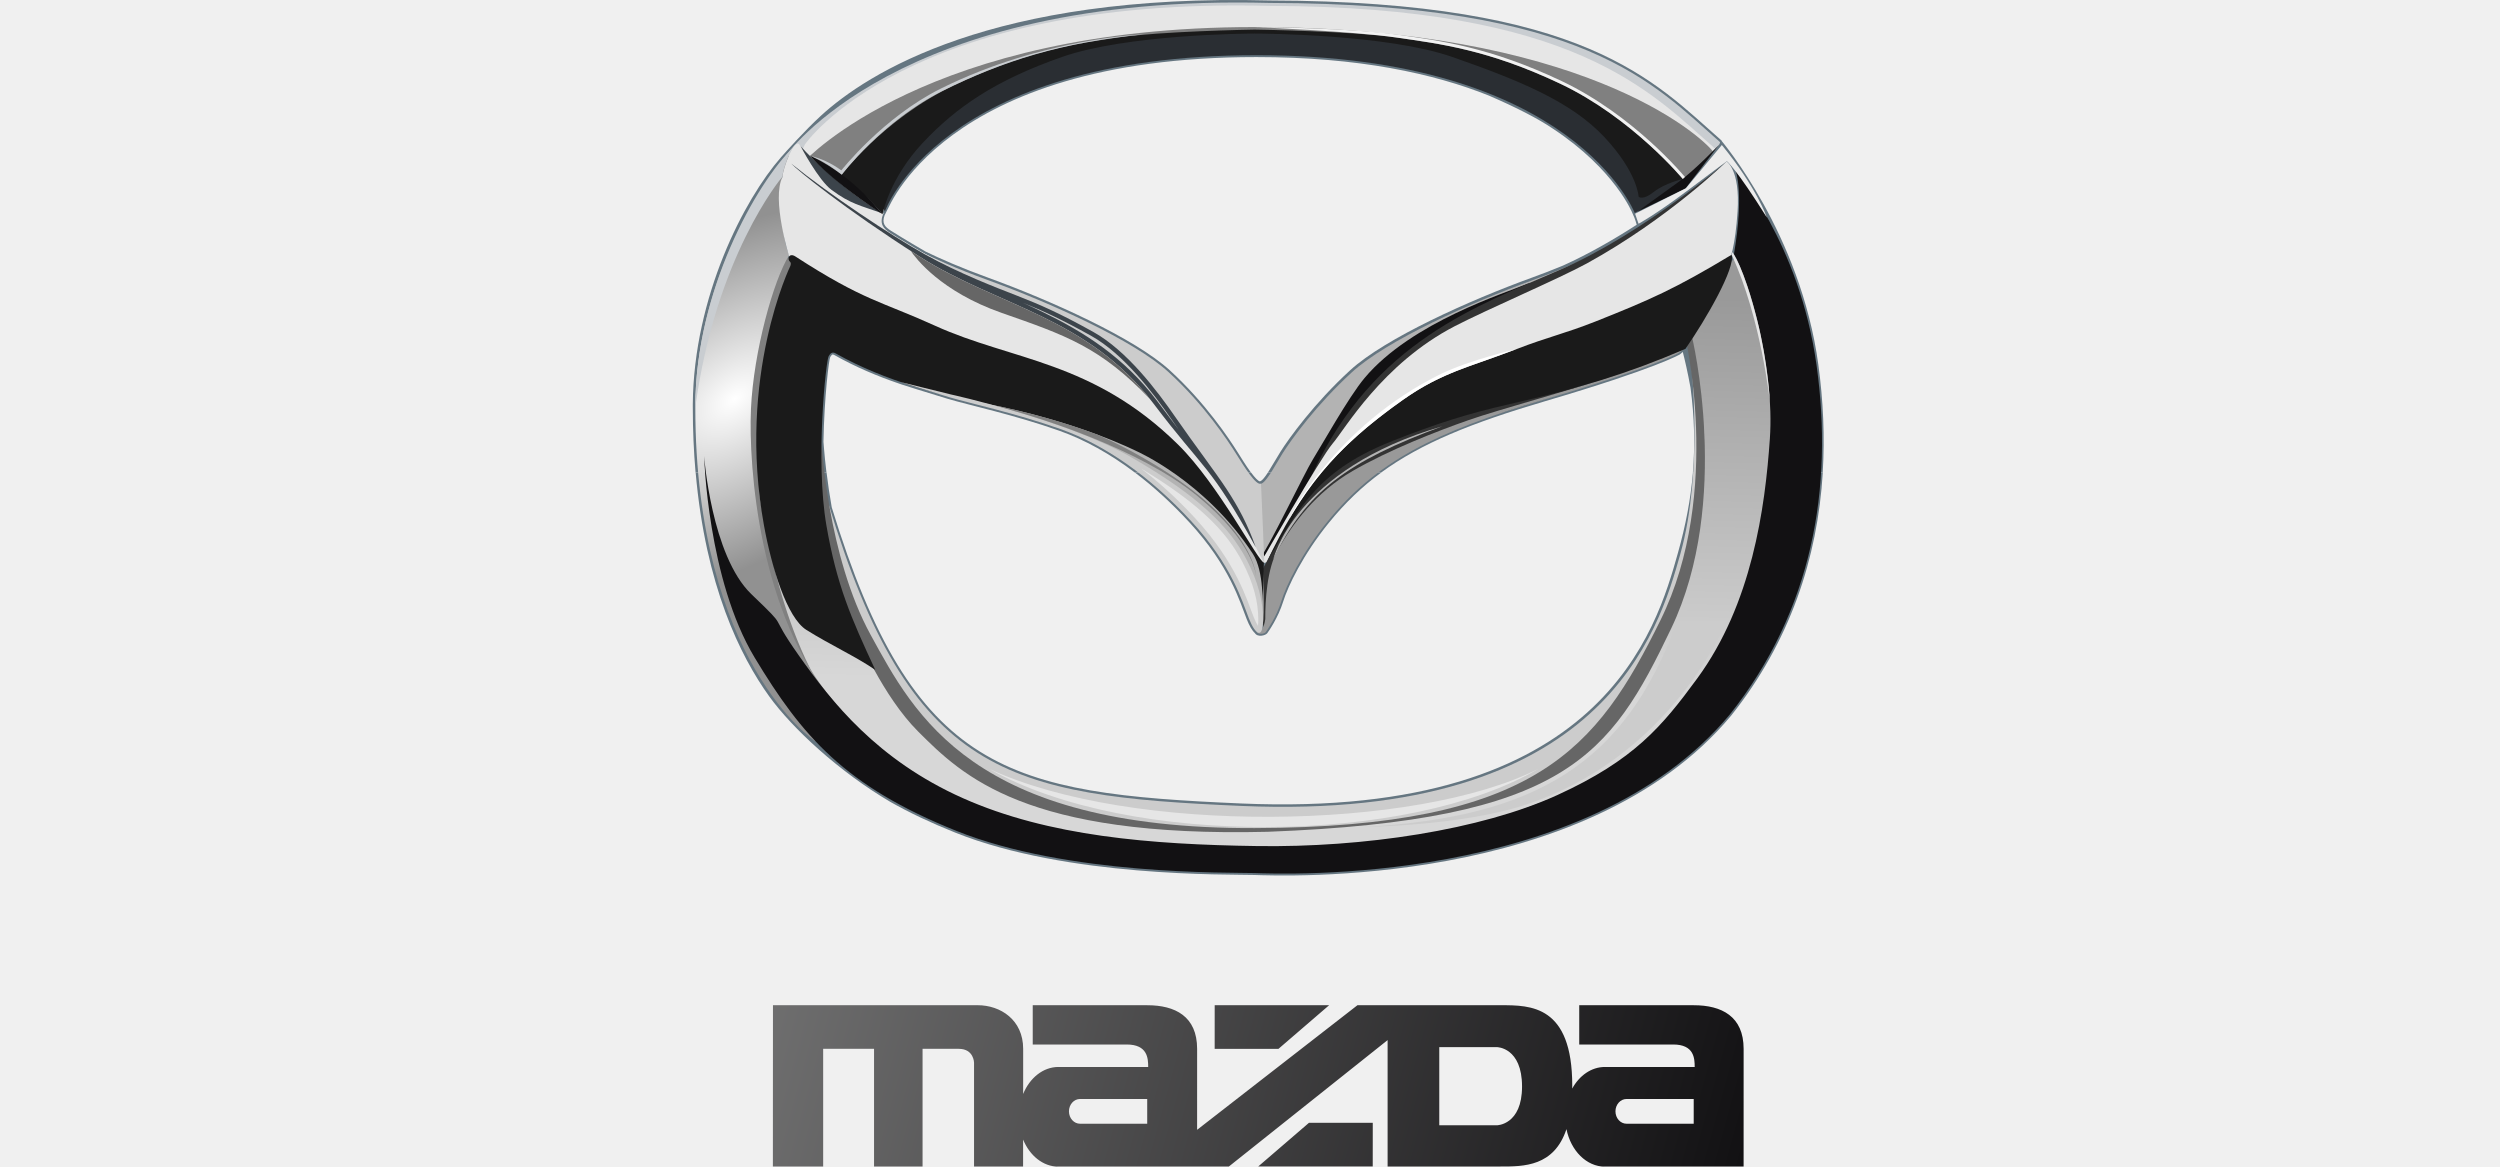
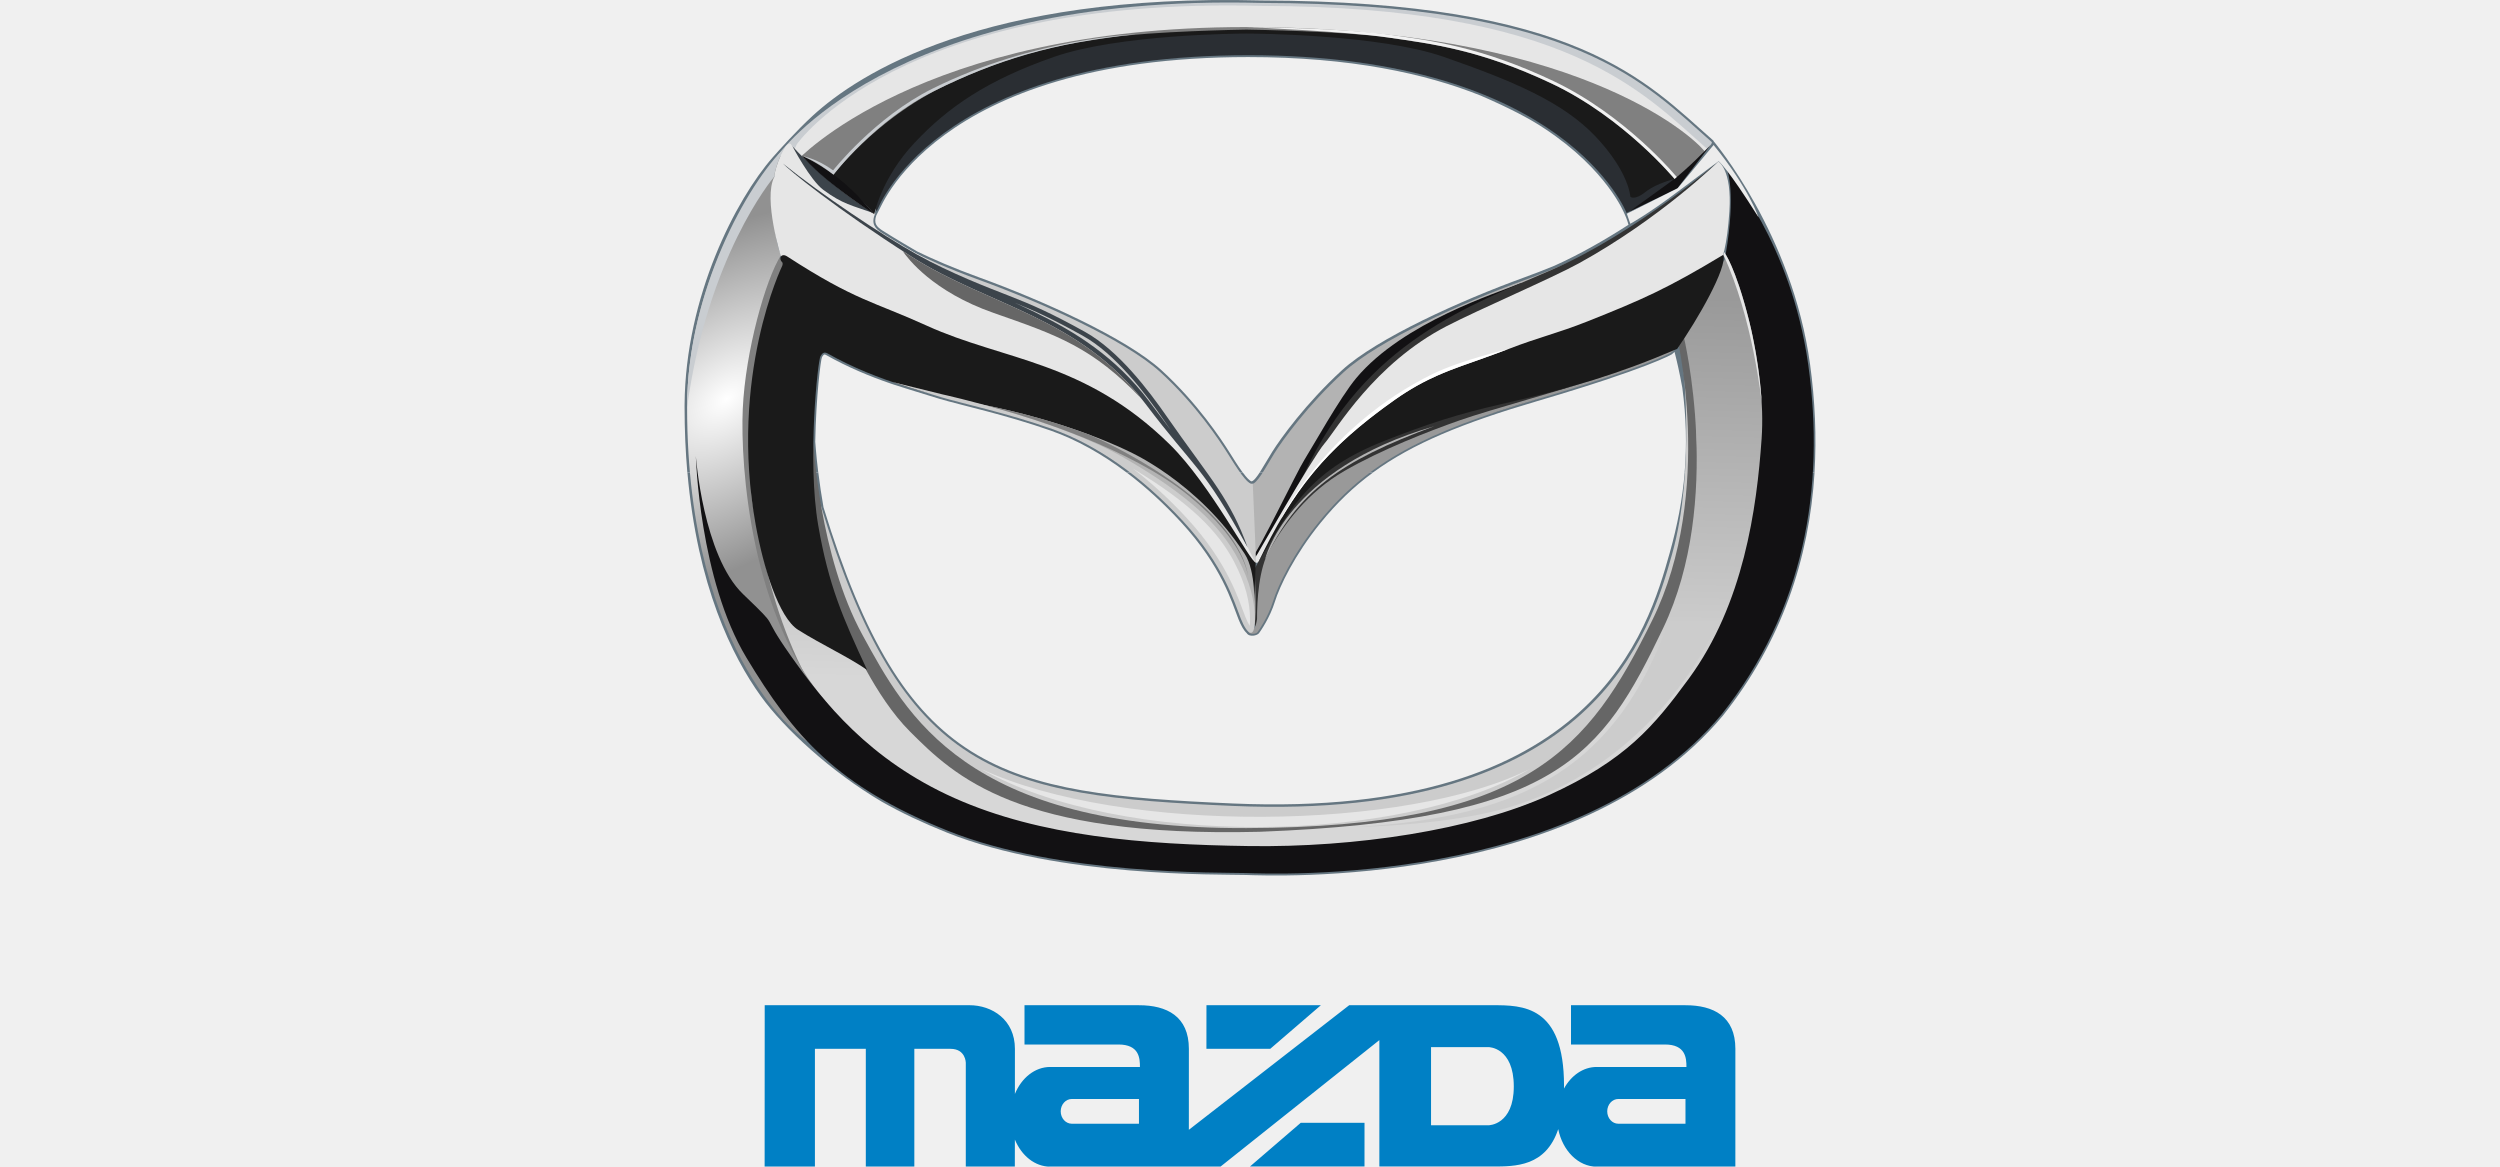
<svg xmlns="http://www.w3.org/2000/svg" width="120" height="56" viewBox="0 0 120 56" fill="none">
-   <path d="M55.538 19.251C53.937 17.134 52.031 15.947 50.068 14.992C49.75 14.838 49.43 14.689 49.109 14.543C50.039 14.901 50.937 15.309 52.373 16.109C53.948 16.986 55.364 18.857 56.258 20.151C56.369 20.311 56.482 20.472 56.595 20.632C56.247 20.191 55.897 19.726 55.538 19.251Z" fill="#43565C" />
-   <path fill-rule="evenodd" clip-rule="evenodd" d="M39.674 22.678C39.742 23.237 39.825 23.795 39.923 24.35C43.838 37.134 48.393 38.083 59.587 38.567C68.282 38.943 73.26 36.836 76.191 34.197C79.125 31.556 80.027 28.369 80.54 26.543C80.909 25.231 81.154 23.964 81.261 22.678L87.495 22.678C87.242 26.807 85.912 30.804 83.103 34.341C79.629 38.519 74.198 40.441 69.498 41.314C64.796 42.188 60.805 42.018 60.192 41.999C59.581 41.98 57.345 42.011 54.59 41.778C51.834 41.544 48.551 41.047 45.852 39.966C44.663 39.49 43.635 39.002 42.731 38.488C40.286 37.05 38.026 34.958 36.92 33.422C35.533 31.495 33.867 28.118 33.391 22.678L39.674 22.678ZM60.048 22.678C60.239 22.936 60.388 23.086 60.469 23.106C60.517 23.098 60.573 23.059 60.655 22.963C60.719 22.888 60.788 22.79 60.862 22.678L66.305 22.678C65.365 23.365 64.552 24.151 63.786 25.093C62.535 26.632 61.819 28.145 61.59 28.882C61.352 29.65 60.899 30.297 60.829 30.393C60.745 30.507 60.362 30.604 60.233 30.386C60.101 30.27 59.966 30.032 59.843 29.721C59.682 29.315 59.481 28.68 59.075 27.881C58.672 27.086 58.064 26.127 57.087 25.069C56.244 24.155 55.367 23.354 54.471 22.678L60.048 22.678Z" fill="#657681" />
-   <path fill-rule="evenodd" clip-rule="evenodd" d="M33.387 22.678C33.301 21.698 33.254 20.651 33.254 19.533V19.498L33.254 19.464L33.254 19.43L33.254 19.396C33.297 14.238 35.723 9.56 37.49 7.547C37.733 7.271 38.625 6.272 39.395 5.564C41.609 3.529 47.595 -0.33 60.938 0.023C68.526 0.04 73.148 1.014 76.275 2.338C77.839 3.001 79.027 3.75 80.024 4.509C81.016 5.265 81.819 6.031 82.616 6.729L82.637 6.748L82.646 6.774C82.651 6.789 86.424 11.221 87.279 17.493C87.516 19.228 87.596 20.964 87.491 22.677L81.258 22.678C81.367 21.365 81.334 20.032 81.145 18.612C81.012 17.872 80.873 17.281 80.773 16.892C80.795 16.877 80.639 17.009 80.639 17.009C80.639 17.009 79.532 17.679 74.172 19.256C70.608 20.304 68.198 21.29 66.302 22.677L60.858 22.678C60.874 22.655 60.889 22.631 60.905 22.607C61.088 22.319 61.284 21.968 61.465 21.68C61.865 21.044 63.08 19.354 64.807 17.773C66.493 16.23 70.54 14.412 73.531 13.327C74.032 13.146 74.529 12.953 75.021 12.749C76.251 12.195 77.469 11.492 78.562 10.789C78.49 10.517 78.409 10.342 78.365 10.253C78.365 10.253 78.313 10.12 78.191 9.896C78.067 9.668 77.87 9.343 77.579 8.957C76.996 8.183 76.034 7.159 74.523 6.166C73.821 5.692 72.803 5.167 71.472 4.591C68.82 3.528 65.203 2.74 60.307 2.74C52.721 2.74 48.285 4.608 45.747 6.465C44.478 7.394 43.682 8.322 43.204 9.015C42.965 9.361 42.805 9.649 42.705 9.851C42.607 10.048 42.461 10.332 42.461 10.332C42.317 10.726 42.48 10.894 42.775 11.081C43.371 11.459 44.264 11.979 44.428 12.075C45.152 12.426 46.15 12.865 47.426 13.327C50.416 14.412 54.463 16.23 56.149 17.773C57.878 19.356 59.01 21.077 59.408 21.71C59.588 21.997 59.801 22.341 60.002 22.621C60.017 22.64 60.031 22.66 60.044 22.678L54.467 22.678C53.282 21.783 52.063 21.106 50.847 20.676C48.693 19.913 46.485 19.44 45.516 19.151C45.054 19.013 44.497 18.84 44.041 18.697C43.794 18.619 43.546 18.541 43.299 18.462L43.184 18.423C42.136 18.066 41.062 17.616 40.05 17.043C40.011 17.021 39.986 17.016 39.972 17.015C39.962 17.015 39.952 17.018 39.943 17.023C39.932 17.03 39.919 17.043 39.903 17.064C39.885 17.087 39.868 17.113 39.852 17.136C39.794 17.222 39.565 19.046 39.526 21.201C39.531 21.201 39.56 21.774 39.67 22.678L33.387 22.678" fill="#657681" />
-   <path d="M39.758 24.146C43.708 37.222 48.301 38.197 59.596 38.685C77.027 39.439 79.63 30.239 80.658 26.584C81.793 22.55 81.157 17.275 81.157 17.275L82.928 23.171L79.433 34.252L74.53 37.799L69.31 39.35L60.957 40.281L50.29 39.35L44.252 36.38L41.211 32.125L40.031 28.091C40.031 28.091 39.531 25.21 39.758 24.146Z" fill="#CCCCCC" />
-   <path d="M80.836 15.899C80.836 15.899 82.744 23.613 79.7 29.776C76.656 35.94 73.759 39.705 60.228 39.749C46.697 39.794 43.887 34.294 41.797 30.485C39.706 26.675 39.438 21.22 39.438 21.22L39.191 27.628L43.065 34.74L46.291 37.624L50.873 39.571L63.13 40.324L68.533 39.571L74.297 38.154L79.791 33.675L81.968 26.006L81.745 17.5C81.406 16.194 81.104 15.66 80.836 15.899Z" fill="#666666" />
-   <path d="M37.044 11.859L38.299 12.663C38.299 12.663 38.103 21.587 38.063 21.738C38.024 21.889 38.063 26.714 38.063 26.714L39.67 32.838L38.965 33.414L35.555 24.608L35.909 17.335L36.614 12.778L37.044 11.859Z" fill="#808080" />
-   <path d="M81.209 16.135C81.209 16.135 83.145 24.052 80.216 30.169C77.287 36.288 75.175 39.376 60.852 39.926C49.234 40.211 46.214 37.257 44.066 35.108C42.368 33.407 41.186 30.563 41.186 30.563C41.186 30.563 35.943 21.089 36.498 24.077C37.227 27.993 38.389 33.605 42.905 37.127C45.672 39.284 51.251 40.614 51.251 40.614L59.99 41.289L67.809 40.836L80.177 36.18L85.465 24.89C85.219 19.642 84.701 15.301 83.911 11.867L82.186 13.321L81.209 16.135Z" fill="url(#paint0_linear_583_5509)" />
-   <path d="M37.562 8.475C37.562 8.475 37.334 10.856 37.879 12.253C37.142 13.405 36.172 16.856 36.046 19.628C35.92 22.401 36.451 29.635 40.111 33.765C39.5 34.894 39.136 35.589 39.136 35.589C39.136 35.589 33.375 31.77 33.375 19.547C33.375 13.651 36.627 8.354 38.352 6.956C37.825 7.675 37.562 8.475 37.562 8.475Z" fill="url(#paint1_radial_583_5509)" />
-   <path d="M33.797 21.893C33.797 21.893 33.962 27.816 36.229 31.574C38.496 35.331 40.542 37.734 45.91 39.883C51.279 42.031 58.992 41.869 60.213 41.907C61.435 41.945 76.136 42.588 83.036 34.289C86.989 29.312 88.017 23.416 87.193 17.521C86.37 11.625 83.307 8.181 83.307 8.181C83.307 8.181 83.733 9.25 83.229 12.203C83.976 13.471 85.186 17.682 84.954 21.051C84.722 24.42 84.089 28.99 81.466 32.567C79.779 34.867 78.442 36.476 74.759 38.16C71.077 39.845 65.438 40.687 60.34 40.611C55.243 40.536 50.339 40.147 46.22 38.312C42.101 36.476 39.912 33.684 38.342 31.46C36.772 29.236 37.983 30.364 36.064 28.518C34.145 26.672 33.797 21.893 33.797 21.893Z" fill="#121113" />
-   <path d="M37.684 7.527C37.684 7.527 43.002 -0.334 60.951 0.141C76.113 0.175 79.377 4.032 82.559 6.82C82.628 7.024 81.299 8.076 81.299 8.076L79.116 8.877L72.865 4.085L61.76 1.721C61.76 1.721 51.309 2.929 50.874 2.877C50.44 2.824 43.594 6.559 43.594 6.559L42.314 10.392L38.258 7.401L37.684 7.527" fill="#C9CDD1" />
-   <path d="M38.637 6.93C38.637 6.93 43.505 -0.178 60.937 0.283C75.663 0.316 79.24 4.433 82.331 7.141C81.344 7.963 80.306 7.848 80.306 7.848L78.579 8.768L72.508 4.114L61.722 1.818C61.722 1.818 51.572 2.991 51.151 2.94C50.729 2.89 44.08 6.517 44.08 6.517L40.552 8.657L38.422 7.404L38.637 6.93Z" fill="#E6E6E6" />
-   <path d="M38.637 7.72C38.637 7.72 44.512 1.299 60.199 1.299C75.885 1.299 81.616 6.484 82.218 7.267C81.536 8.123 80.305 9.037 80.305 9.037C76.287 6.571 72.513 4.623 68.985 3.194L59.498 1.825C59.498 1.825 48.286 4.352 48.07 4.352C47.855 4.352 42.033 8.352 42.033 8.352C42.033 8.352 41.557 9.134 41.114 9.038C39.908 8.083 38.637 7.72 38.637 7.72Z" fill="#808080" />
-   <path d="M78.469 10.225C78.469 10.225 75.527 2.649 60.318 2.649C45.11 2.649 42.477 10.14 42.477 10.14L41.75 8.897L44.337 5.44L51.192 2.379L55.953 1.668L60.499 1.449L66.326 1.758L70.914 2.713L77.247 5.841L80.677 8.496L80.922 8.764L78.469 10.225Z" fill="#2A2E33" />
-   <path d="M78.044 11.399C78.044 11.399 76.576 12.355 73.584 13.44C70.592 14.525 66.565 16.336 64.897 17.863C63.178 19.436 61.969 21.119 61.573 21.748C61.177 22.378 60.709 23.311 60.46 23.22C60.429 23.759 60.305 26.976 60.305 26.976L60.491 27.097L62.061 24.449L67.267 18.918L69.636 16.452L77.71 12.689L78.044 11.399Z" fill="#B3B3B3" />
-   <path d="M73.287 13.632C72.316 14.048 67.756 15.451 65.498 18.145C64.728 19.063 63.378 21.482 63.009 22.067C62.64 22.652 60.856 26.381 60.422 26.895C59.987 27.409 62.739 24.722 62.739 24.722C62.739 24.722 70.205 18.241 70.37 18.145C70.534 18.049 73.188 15.715 73.188 15.715C73.188 15.715 74.05 13.306 73.287 13.632" fill="#121113" />
-   <path d="M82.817 7.814C82.817 7.814 78.906 11.184 74.923 12.932C70.939 14.681 65.971 16.354 62.997 22.743C60.735 26.64 66.528 19.246 66.528 19.246L69.577 17.111L76.647 14.031L80.262 11.768L82.817 7.814Z" fill="#333333" />
-   <path d="M82.876 7.75C82.876 7.75 80.093 10.486 76.174 12.642C74.876 13.356 71.428 14.831 69.84 15.651C66.342 17.458 64.533 20.64 63.967 21.289C63.401 21.939 60.484 27.056 60.484 27.056L61.742 26.793L66.588 20.544L70.531 18.21L79.525 15.458L82.474 13.06C82.474 13.06 83.189 13.414 83.403 10.148C83.534 8.135 82.876 7.75 82.876 7.75L82.876 7.75Z" fill="#E6E6E6" />
-   <path d="M76.263 18.485L70.306 20.353L66.964 21.695L62.733 24.775C62.733 24.775 61.736 26.512 61.655 26.881C61.574 27.249 60.954 29.249 60.954 29.249L60.873 29.907L60.657 30.17L60.469 28.986L60.575 27.37L61.401 25.877L62.355 24.275L64.134 22.406L66.587 20.985L70.738 19.722L74.188 18.853L76.263 18.485Z" fill="#333333" />
-   <path d="M80.591 16.938C80.591 16.938 79.496 17.598 74.158 19.169C68.82 20.74 66.046 22.175 63.715 25.042C62.456 26.59 61.733 28.115 61.5 28.866C61.267 29.617 60.822 30.253 60.754 30.346C60.684 30.441 60.325 30.482 60.32 30.277C60.319 30.206 60.629 30.468 60.733 29.715C60.73 28.841 60.812 27.294 61.337 26.385C62.06 25.133 63.155 23.631 64.927 22.606C66.699 21.582 68.983 20.694 70.475 20.171C71.967 19.647 75.696 18.645 77.305 18.076C78.913 17.507 80.941 16.642 80.941 16.642L80.591 16.938Z" fill="#999999" />
-   <path d="M60.618 27.25C60.618 27.25 60.704 29.649 60.618 29.903C60.531 30.156 60.101 29.776 60.101 29.776L58.355 25.797L55.897 23.313L52.166 21.037L50.527 20.406L47.897 19.606L46.818 19.289L46.602 18.679L52.101 19.986L56.219 22.09L58.333 24.028L59.907 26.133L60.618 27.25Z" fill="#B3B3B3" />
-   <path d="M42.945 11.399C42.945 11.399 44.413 12.355 47.405 13.44C50.397 14.525 54.424 16.336 56.092 17.863C57.811 19.436 58.936 21.149 59.332 21.779C59.728 22.409 60.28 23.311 60.529 23.22C60.56 23.759 60.684 26.976 60.684 26.976L60.498 27.097L58.928 24.449L53.722 18.918L51.352 16.452L43.279 12.689L42.945 11.399Z" fill="#CCCCCC" />
-   <path d="M59.964 26.194L57.83 23.593L53.955 20.346L41.644 15.656L37.891 12.343C37.891 12.343 37.014 9.535 37.564 8.492C37.544 8.165 38.169 6.463 38.402 6.993C39.038 7.624 39.803 8.562 42.412 10.225C42.187 10.742 42.397 10.968 42.735 11.183C43.395 11.601 44.418 12.194 44.418 12.194L46.616 13.377L50.895 15.484L53.16 16.878L55.376 19.157L57.033 21.155L58.826 23.434L60.661 27.01L59.964 26.194Z" fill="#E6E6E6" />
-   <path d="M42.013 32.155C41.063 31.504 39.871 30.965 38.707 30.236C37.772 29.651 37.035 27.228 36.669 25.212C35.365 18.033 37.941 12.756 37.941 12.756C37.941 12.756 37.986 12.631 37.937 12.587C37.75 12.42 37.884 12.119 38.178 12.31C41.467 14.444 42.31 14.463 44.886 15.636C48.576 17.316 52.444 17.301 56.547 21.339C58.501 23.261 60.442 27.046 60.667 26.999C60.651 27.376 60.592 29.156 60.592 29.156C60.592 29.156 60.696 27.444 60.137 26.585C57.87 23.102 54.549 21.653 54.549 21.653C54.549 21.653 51.688 20.198 47.205 19.356C45.272 18.993 42.519 18.323 40.119 16.967C39.921 16.855 39.847 16.991 39.778 17.093C39.647 17.284 39.13 22.109 39.666 25.212C40.164 28.092 40.846 29.651 42.013 32.155Z" fill="#1A1A1A" />
-   <path d="M38.426 7.013C38.426 7.013 39.867 8.68 42.329 10.234C41.299 9.861 40.839 9.803 39.908 9.11C39.283 8.645 38.426 7.013 38.426 7.013Z" fill="#3C444B" />
-   <path d="M82.523 6.94C82.523 6.94 81.379 8.142 80.613 8.702C79.847 9.262 78.562 10.18 78.562 10.18L80.902 9.05L82.523 6.939" fill="#121113" />
-   <path d="M40.297 8.511C40.297 8.511 42.359 5.722 45.809 4.087C49.259 2.453 51.56 2.103 53.691 1.797C55.737 1.503 59.883 1.426 60.209 1.421H60.229C60.565 1.426 64.947 1.502 66.996 1.797C69.126 2.103 71.445 2.386 74.895 4.02C78.345 5.655 80.775 8.592 80.775 8.592C80.775 8.592 79.909 8.791 79.381 9.214C78.852 9.636 78.654 9.446 78.654 9.446C78.654 9.446 78.607 8.278 77.001 6.571C75.395 4.863 72.914 3.854 69.703 2.732C66.598 1.648 60.623 1.612 60.229 1.611H60.209C59.825 1.612 54.087 1.648 50.984 2.732C47.773 3.854 45.905 5.142 44.299 6.85C42.693 8.558 42.359 10.289 42.359 10.289C42.359 10.289 41.834 9.636 41.306 9.214C40.778 8.791 40.297 8.511 40.297 8.511L40.297 8.511Z" fill="#1A1A1A" />
-   <path fill-rule="evenodd" clip-rule="evenodd" d="M56.588 20.637C56.241 20.173 55.892 19.71 55.543 19.247C53.941 17.13 52.033 15.942 50.07 14.987C49.753 14.833 49.433 14.684 49.111 14.538C50.035 14.908 50.933 15.316 52.369 16.116C53.942 16.992 55.357 18.862 56.251 20.156C56.363 20.317 56.475 20.477 56.588 20.637ZM37.977 7.851C38.258 8.155 40.48 9.986 44.137 12.316C47.874 14.696 52.222 15.213 55.369 19.374C57.82 22.614 58.072 22.268 60.28 26.274C59.87 25.131 59.437 24.335 58.882 23.486C58.327 22.638 57.322 21.327 56.43 20.037C55.538 18.746 54.098 16.835 52.475 15.931C50.852 15.027 49.911 14.62 48.851 14.206C47.79 13.792 46.062 13.137 44.39 12.205C42.718 11.274 39.845 9.355 37.977 7.851Z" fill="#3C444B" />
-   <path d="M60.773 27.04C62.426 23.545 64.022 21.538 67.335 19.197C69.253 17.842 70.637 17.593 72.825 16.745C74.274 16.183 75.145 16.003 76.589 15.429C79.228 14.379 80.404 13.863 83.119 12.227C83.308 12.852 81.904 15.305 80.901 16.745C78.081 17.958 75.81 18.632 72.431 19.404C70.404 19.867 68.913 20.346 66.854 21.159C63.404 22.52 62.406 24.197 60.773 27.04V27.04Z" fill="#1A1A1A" />
-   <path d="M59.844 26.881C60.38 27.915 60.626 28.829 60.626 29.75C60.626 30.671 60.276 30.513 59.952 29.698C59.629 28.882 59.144 27.145 57.176 25.013C55.209 22.881 53.052 21.354 50.896 20.591C48.74 19.828 46.53 19.354 45.559 19.064C44.589 18.775 43.203 18.331 43.203 18.331L45.64 18.933C45.64 18.933 51.166 20.144 54.319 21.96C57.472 23.776 58.998 25.249 59.844 26.881Z" fill="#CCCCCC" />
-   <path d="M37.558 8.479C37.438 8.622 34.356 12.338 33.375 19.546C33.375 13.967 36.299 8.794 38.074 7.07C37.826 7.432 37.556 8.241 37.558 8.479Z" fill="#C9CDD1" />
-   <path d="M42.346 10.271C42.346 10.271 41.567 9.27 40.592 8.523C39.618 7.777 38.875 7.472 38.875 7.472C38.875 7.472 39.415 8.12 40.513 8.965C41.611 9.811 42.346 10.271 42.346 10.271Z" fill="#121113" />
-   <path d="M38.875 7.479C38.875 7.479 39.498 7.666 40.407 8.384C40.407 8.384 42.361 5.796 45.25 4.36C48.14 2.924 50.995 2.028 54.914 1.649C54.914 1.649 50.079 1.809 45.167 4.248C42.382 5.631 40.385 8.178 40.385 8.178C39.898 7.828 39.395 7.595 38.875 7.479Z" fill="#C9CDD1" />
-   <path d="M83.154 12.098C83.154 12.098 83.686 12.775 84.346 15.377C84.848 17.355 84.957 19.299 84.957 19.299C84.957 19.299 84.531 15.254 83.117 12.23L83.154 12.098Z" fill="#E6E6E6" />
-   <path d="M60.23 1.299C60.586 1.291 64.963 1.36 67.017 1.655C68.087 1.809 69.204 1.957 70.486 2.271C71.772 2.587 73.223 3.069 74.959 3.891C76.701 4.717 78.183 5.87 79.228 6.814C79.665 7.21 80.085 7.624 80.486 8.056C80.62 8.2 80.75 8.346 80.878 8.494L80.775 8.591C80.775 8.591 78.345 5.654 74.895 4.019C71.445 2.385 69.126 2.102 66.996 1.796C64.947 1.501 60.23 1.299 60.23 1.299Z" fill="#F2F2F2" />
-   <path d="M47.484 36.907C54.297 40.068 67.976 39.88 73.834 36.907C67.675 40.533 54.222 40.721 47.484 36.907Z" fill="#E6E6E6" />
-   <path d="M80.504 29.824H82.866C82.866 29.824 80.282 36.397 73.049 38.684C70.022 39.642 65.488 39.694 65.488 39.694C73.76 39.22 78.013 36.638 80.504 29.823V29.824Z" fill="#CCCCCC" />
-   <path d="M61.883 24.891C61.883 24.891 64.045 20.456 69.168 17.948C70.518 17.288 72.776 16.759 72.776 16.759L71.462 17.241C69.99 17.758 68.823 18.143 67.335 19.195C64.779 21.001 63.245 22.608 61.918 24.854L61.883 24.891Z" fill="white" />
-   <path d="M61.117 26.848C61.117 26.848 62.113 22.527 69.24 20.458C64.697 22.135 62.674 23.6 61.117 26.848V26.848Z" fill="#B3B3B3" />
-   <path d="M60.381 30.039C60.328 29.955 60.256 29.821 60.175 29.616C60.011 29.203 59.807 28.559 59.395 27.748C58.978 26.928 58.353 25.943 57.354 24.86C56.524 23.961 55.66 23.167 54.773 22.49C57.525 24.143 58.875 25.506 59.641 26.984C60.164 27.993 60.398 28.872 60.398 29.75C60.398 29.873 60.391 29.968 60.381 30.039Z" fill="#E6E6E6" />
-   <path d="M78.484 10.259L78.65 10.74C78.65 10.74 79.472 10.296 80.952 9.183C82.432 8.069 82.889 7.738 82.889 7.738C82.889 7.738 83.314 8.057 84.81 10.442C84.81 10.442 84.344 9.038 82.648 6.96L80.926 9.034L78.484 10.259Z" fill="#ECECEC" />
-   <path d="M55.202 19.16C52.819 16.656 51.138 16.088 48.087 15.021C45.156 13.997 43.948 12.388 43.719 12.048C43.857 12.137 43.995 12.226 44.134 12.315C47.807 14.654 52.069 15.194 55.202 19.16Z" fill="#666666" />
-   <path d="M69.085 54.014H71.85C71.85 54.014 73.058 54.005 73.058 52.153C73.058 50.265 71.85 50.262 71.85 50.262H69.085V54.014ZM51.843 52.751C51.548 52.751 51.31 53.017 51.31 53.345C51.31 53.673 51.548 53.939 51.843 53.939L55.066 53.938V52.751L51.843 52.751ZM78.075 52.751C77.781 52.751 77.542 53.017 77.542 53.345C77.542 53.673 77.781 53.939 78.075 53.939L81.298 53.938V52.751L78.075 52.751V52.751ZM76.949 51.217H81.345C81.346 50.798 81.316 50.136 80.312 50.136C79.275 50.135 75.803 50.136 75.803 50.136V48.25C75.803 48.25 79.155 48.251 81.298 48.251C82.636 48.25 83.694 48.783 83.694 50.344L83.693 55.995H76.964L77.041 56C76.15 56 75.4 55.234 75.19 54.199C74.591 55.995 73.142 55.994 72.022 55.992L66.605 55.992V49.925L58.983 55.995H50.732L50.808 56C50.068 56 49.426 55.472 49.109 54.699L49.108 55.995H46.754V51.01C46.754 51.01 46.748 50.346 46.024 50.344H44.283V55.995H41.954V50.344H39.512V55.995H37.098L37.102 48.25L46.929 48.25C48.014 48.25 49.112 48.945 49.112 50.345L49.111 52.51C49.428 51.74 50.068 51.214 50.807 51.214L50.717 51.217H55.113C55.113 50.798 55.084 50.136 54.08 50.136C53.042 50.135 49.571 50.136 49.571 50.136V48.25C49.571 48.25 52.923 48.251 55.066 48.251C56.404 48.25 57.462 48.783 57.462 50.344L57.461 54.231L65.158 48.25H66.605L72.04 48.25C73.471 48.25 75.468 48.25 75.468 52.111L75.467 52.25C75.811 51.624 76.387 51.214 77.039 51.214L76.949 51.217ZM58.305 48.25H63.799L61.366 50.345H58.304L58.305 48.25ZM65.891 55.989H60.397L62.83 53.895H65.893L65.891 55.989Z" fill="url(#paint2_linear_583_5509)" />
-   <path d="M47.691 19.448C47.691 19.448 48.184 19.553 48.341 19.589C50.144 19.99 51.627 20.471 52.691 20.868C53.601 21.271 54.621 21.798 55.728 22.489C60.272 25.323 60.297 27.687 60.297 27.687C60.297 27.687 60.232 26.06 57.46 23.797C54.665 21.518 49.917 20.073 48.513 19.68C48.255 19.608 47.691 19.448 47.691 19.448Z" fill="#808080" />
+   <path d="M55.141 19.251C53.54 17.134 51.634 15.947 49.672 14.992C49.354 14.838 49.034 14.689 48.713 14.543C49.642 14.901 50.541 15.309 51.977 16.109C53.552 16.986 54.967 18.857 55.862 20.151C55.973 20.311 56.086 20.472 56.199 20.632C55.85 20.191 55.501 19.726 55.141 19.251Z" fill="#43565C" />
+   <path fill-rule="evenodd" clip-rule="evenodd" d="M39.279 22.678C39.347 23.237 39.43 23.794 39.528 24.349C43.443 37.134 47.997 38.083 59.191 38.567C67.887 38.943 72.864 36.836 75.796 34.197C78.73 31.556 79.631 28.369 80.145 26.543C80.514 25.231 80.758 23.964 80.866 22.678L87.099 22.678C86.846 26.807 85.517 30.804 82.707 34.341C79.233 38.519 73.802 40.441 69.102 41.314C64.4 42.188 60.409 42.018 59.797 41.999C59.185 41.98 56.95 42.011 54.195 41.778C51.439 41.544 48.156 41.047 45.456 39.966C44.267 39.49 43.24 39.002 42.336 38.488C39.891 37.05 37.63 34.958 36.525 33.422C35.137 31.495 33.471 28.118 32.995 22.678L39.279 22.678ZM59.652 22.678C59.843 22.935 59.992 23.086 60.073 23.106C60.121 23.098 60.177 23.059 60.259 22.963C60.323 22.888 60.393 22.79 60.467 22.678L65.91 22.678C64.97 23.365 64.156 24.151 63.391 25.093C62.139 26.632 61.423 28.145 61.195 28.882C60.957 29.65 60.504 30.297 60.433 30.392C60.35 30.506 59.966 30.604 59.838 30.385C59.706 30.27 59.571 30.032 59.447 29.721C59.286 29.315 59.086 28.68 58.68 27.881C58.276 27.086 57.668 26.127 56.692 25.069C55.849 24.155 54.971 23.354 54.075 22.678L59.652 22.678Z" fill="#657681" />
+   <path fill-rule="evenodd" clip-rule="evenodd" d="M32.992 22.678C32.907 21.698 32.859 20.651 32.859 19.533V19.498L32.859 19.464L32.86 19.43L32.86 19.396C32.902 14.238 35.328 9.56 37.096 7.547C37.339 7.271 38.23 6.272 39.001 5.564C41.214 3.529 47.201 -0.33 60.544 0.023C68.132 0.04 72.754 1.014 75.881 2.338C77.445 3.001 78.632 3.75 79.629 4.509C80.622 5.265 81.424 6.031 82.221 6.729L82.243 6.748L82.252 6.774C82.257 6.789 86.029 11.221 86.884 17.493C87.121 19.228 87.201 20.964 87.096 22.677L80.863 22.678C80.973 21.365 80.94 20.032 80.751 18.612C80.618 17.872 80.479 17.281 80.378 16.892C80.4 16.877 80.244 17.009 80.244 17.009C80.244 17.009 79.137 17.679 73.778 19.256C70.213 20.304 67.804 21.29 65.907 22.677L60.464 22.678C60.479 22.655 60.495 22.631 60.51 22.607C60.693 22.319 60.889 21.968 61.071 21.68C61.471 21.044 62.686 19.354 64.413 17.773C66.099 16.23 70.146 14.412 73.136 13.327C73.637 13.146 74.134 12.953 74.626 12.749C75.857 12.195 77.075 11.492 78.167 10.789C78.095 10.517 78.014 10.342 77.971 10.253C77.971 10.253 77.918 10.12 77.796 9.896C77.672 9.668 77.475 9.343 77.184 8.957C76.601 8.183 75.64 7.159 74.129 6.166C73.426 5.692 72.409 5.167 71.077 4.591C68.425 3.528 64.809 2.74 59.912 2.74C52.326 2.74 47.89 4.608 45.353 6.465C44.084 7.394 43.287 8.322 42.809 9.015C42.571 9.361 42.411 9.649 42.311 9.851C42.213 10.048 42.066 10.332 42.066 10.332C41.922 10.726 42.086 10.894 42.381 11.081C42.977 11.459 43.87 11.979 44.034 12.075C44.758 12.426 45.755 12.865 47.031 13.327C50.022 14.412 54.068 16.23 55.755 17.773C57.484 19.356 58.615 21.077 59.013 21.71C59.194 21.997 59.406 22.341 59.608 22.621C59.622 22.64 59.636 22.66 59.65 22.678L54.073 22.678C52.887 21.783 51.669 21.106 50.453 20.676C48.298 19.913 46.091 19.44 45.121 19.151C44.659 19.013 44.103 18.84 43.647 18.697C43.399 18.619 43.152 18.541 42.905 18.462L42.789 18.423C41.742 18.066 40.668 17.616 39.655 17.043C39.616 17.021 39.591 17.016 39.578 17.015C39.568 17.015 39.557 17.018 39.549 17.023C39.538 17.03 39.525 17.043 39.508 17.064C39.49 17.087 39.474 17.113 39.458 17.136C39.399 17.222 39.17 19.046 39.132 21.201C39.136 21.201 39.166 21.774 39.276 22.678L32.992 22.678" fill="#657681" />
+   <path d="M39.365 24.146C43.314 37.223 47.908 38.198 59.202 38.685C76.633 39.439 79.236 30.239 80.264 26.584C81.399 22.55 80.764 17.275 80.764 17.275L82.534 23.171L79.039 34.252L74.136 37.799L68.916 39.35L60.564 40.281L49.896 39.35L43.859 36.38L40.817 32.125L39.637 28.091C39.637 28.091 39.138 25.21 39.365 24.146Z" fill="#CCCCCC" />
+   <path d="M80.443 15.899C80.443 15.899 82.35 23.613 79.306 29.776C76.262 35.94 73.366 39.705 59.835 39.749C46.304 39.794 43.493 34.294 41.403 30.485C39.312 26.675 39.044 21.22 39.044 21.22L38.798 27.628L42.671 34.74L45.898 37.624L50.479 39.571L62.736 40.324L68.14 39.571L73.903 38.154L79.398 33.675L81.574 26.006L81.351 17.5C81.013 16.194 80.71 15.66 80.443 15.899Z" fill="#666666" />
+   <path d="M36.651 11.859L37.907 12.663C37.907 12.663 37.71 21.587 37.671 21.738C37.632 21.889 37.671 26.714 37.671 26.714L39.278 32.838L38.573 33.414L35.162 24.608L35.516 17.335L36.221 12.778L36.651 11.859Z" fill="#808080" />
+   <path d="M80.815 16.135C80.815 16.135 82.752 24.052 79.823 30.169C76.893 36.288 74.782 39.376 60.459 39.926C48.84 40.211 45.82 37.257 43.673 35.108C41.974 33.407 40.792 30.563 40.792 30.563C40.792 30.563 35.549 21.089 36.105 24.077C36.833 27.993 37.995 33.605 42.511 37.127C45.278 39.284 50.858 40.614 50.858 40.614L59.596 41.289L67.415 40.836L79.783 36.18L85.072 24.89C84.825 19.642 84.307 15.301 83.518 11.867L81.793 13.321L80.815 16.135Z" fill="url(#paint0_linear_655_5529)" />
+   <path d="M37.168 8.475C37.168 8.475 36.94 10.856 37.485 12.253C36.749 13.405 35.779 16.856 35.653 19.628C35.527 22.401 36.057 29.635 39.717 33.765C39.106 34.894 38.742 35.589 38.742 35.589C38.742 35.589 32.981 31.77 32.981 19.547C32.981 13.651 36.234 8.354 37.959 6.956C37.432 7.675 37.168 8.475 37.168 8.475Z" fill="url(#paint1_radial_655_5529)" />
+   <path d="M33.4 21.893C33.4 21.893 33.566 27.816 35.833 31.574C38.1 35.331 40.145 37.734 45.514 39.883C50.882 42.031 58.595 41.869 59.817 41.907C61.038 41.945 75.739 42.588 82.639 34.289C86.593 29.312 87.621 23.416 86.797 17.521C85.973 11.625 82.91 8.181 82.91 8.181C82.91 8.181 83.336 9.25 82.833 12.203C83.579 13.471 84.79 17.682 84.558 21.051C84.325 24.42 83.692 28.99 81.069 32.567C79.383 34.867 78.045 36.476 74.363 38.16C70.681 39.845 65.041 40.687 59.944 40.611C54.846 40.536 49.942 40.147 45.824 38.312C41.705 36.476 39.515 33.684 37.945 31.46C36.375 29.236 37.586 30.364 35.667 28.518C33.749 26.672 33.4 21.893 33.4 21.893Z" fill="#121113" />
+   <path d="M37.29 7.527C37.29 7.527 42.609 -0.334 60.557 0.141C75.72 0.175 78.984 4.032 82.166 6.82C82.235 7.024 80.905 8.076 80.905 8.076L78.723 8.877L72.471 4.085L61.366 1.721C61.366 1.721 50.915 2.929 50.481 2.877C50.047 2.824 43.2 6.559 43.2 6.559L41.92 10.392L37.865 7.401L37.29 7.527" fill="#C9CDD1" />
+   <path d="M38.244 6.93C38.244 6.93 43.111 -0.178 60.543 0.283C75.269 0.316 78.846 4.433 81.937 7.141C80.951 7.963 79.913 7.848 79.913 7.848L78.186 8.767L72.114 4.113L61.329 1.818C61.329 1.818 51.179 2.991 50.757 2.94C50.335 2.889 43.686 6.517 43.686 6.517L40.159 8.657L38.028 7.404L38.244 6.93Z" fill="#E6E6E6" />
+   <path d="M38.241 7.72C38.241 7.72 44.117 1.299 59.803 1.299C75.49 1.299 81.221 6.484 81.823 7.267C81.141 8.123 79.91 9.037 79.91 9.037C75.891 6.571 72.118 4.623 68.59 3.194L59.102 1.825C59.102 1.825 47.89 4.352 47.675 4.352C47.459 4.352 41.637 8.352 41.637 8.352C41.637 8.352 41.161 9.134 40.718 9.038C39.513 8.083 38.241 7.72 38.241 7.72Z" fill="#808080" />
+   <path d="M78.078 10.225C78.078 10.225 75.136 2.649 59.927 2.649C44.718 2.649 42.086 10.141 42.086 10.141L41.358 8.897L43.946 5.44L50.8 2.379L55.562 1.668L60.107 1.449L65.934 1.758L70.522 2.713L76.855 5.841L80.286 8.496L80.531 8.765L78.078 10.225Z" fill="#2A2E33" />
+   <path d="M77.646 11.399C77.646 11.399 76.178 12.355 73.186 13.44C70.195 14.525 66.168 16.336 64.5 17.863C62.781 19.436 61.572 21.119 61.175 21.748C60.779 22.378 60.312 23.311 60.063 23.22C60.032 23.759 59.907 26.976 59.907 26.976L60.094 27.097L61.663 24.449L66.869 18.918L69.239 16.452L77.312 12.689L77.646 11.399Z" fill="#B3B3B3" />
+   <path d="M72.892 13.632C71.92 14.048 67.36 15.451 65.102 18.145C64.332 19.063 62.982 21.482 62.614 22.067C62.245 22.652 60.461 26.381 60.026 26.895C59.592 27.409 62.343 24.722 62.343 24.722C62.343 24.722 69.809 18.241 69.974 18.145C70.139 18.049 72.792 15.715 72.792 15.715C72.792 15.715 73.654 13.306 72.892 13.632" fill="#121113" />
+   <path d="M82.42 7.814C82.42 7.814 78.509 11.184 74.526 12.932C70.543 14.681 65.575 16.354 62.6 22.743C60.338 26.64 66.132 19.246 66.132 19.246L69.18 17.111L76.251 14.031L79.866 11.768L82.42 7.814Z" fill="#333333" />
+   <path d="M82.483 7.75C82.483 7.75 79.701 10.486 75.781 12.642C74.484 13.356 71.035 14.831 69.447 15.651C65.949 17.458 64.141 20.64 63.575 21.289C63.008 21.939 60.092 27.056 60.092 27.056L61.349 26.793L66.195 20.544L70.139 18.21L79.132 15.458L82.082 13.06C82.082 13.06 82.796 13.414 83.01 10.148C83.142 8.135 82.483 7.75 82.483 7.75L82.483 7.75Z" fill="#E6E6E6" />
+   <path d="M75.868 18.485L69.912 20.353L66.57 21.695L62.338 24.775C62.338 24.775 61.341 26.512 61.26 26.881C61.179 27.249 60.559 29.249 60.559 29.249L60.478 29.907L60.263 30.17L60.074 28.986L60.181 27.37L61.007 25.877L61.961 24.275L63.74 22.406L66.192 20.985L70.343 19.722L73.793 18.853L75.868 18.485Z" fill="#333333" />
+   <path d="M80.196 16.939C80.196 16.939 79.1 17.599 73.762 19.169C68.424 20.74 65.65 22.175 63.319 25.042C62.061 26.59 61.338 28.115 61.105 28.866C60.872 29.617 60.427 30.253 60.359 30.346C60.289 30.441 59.929 30.482 59.925 30.277C59.923 30.206 60.233 30.468 60.338 29.715C60.335 28.841 60.417 27.295 60.942 26.385C61.664 25.133 62.76 23.631 64.531 22.606C66.303 21.582 68.587 20.694 70.079 20.171C71.571 19.647 75.301 18.646 76.909 18.077C78.518 17.507 80.546 16.642 80.546 16.642L80.196 16.939Z" fill="#999999" />
+   <path d="M60.225 27.249C60.225 27.249 60.312 29.649 60.225 29.903C60.139 30.156 59.709 29.776 59.709 29.776L57.962 25.797L55.504 23.313L51.773 21.037L50.135 20.406L47.504 19.606L46.425 19.289L46.209 18.679L51.708 19.986L55.826 22.09L57.94 24.028L59.514 26.133L60.225 27.249Z" fill="#B3B3B3" />
+   <path d="M42.55 11.399C42.55 11.399 44.018 12.355 47.01 13.44C50.001 14.525 54.028 16.337 55.697 17.863C57.415 19.437 58.541 21.149 58.937 21.779C59.333 22.409 59.885 23.311 60.133 23.22C60.164 23.759 60.289 26.976 60.289 26.976L60.102 27.097L58.533 24.449L53.327 18.918L50.957 16.452L42.884 12.689L42.55 11.399Z" fill="#CCCCCC" />
+   <path d="M59.569 26.194L57.435 23.593L53.56 20.346L41.248 15.656L37.496 12.343C37.496 12.343 36.619 9.535 37.168 8.492C37.148 8.165 37.773 6.463 38.007 6.993C38.642 7.624 39.407 8.562 42.016 10.225C41.791 10.742 42.002 10.968 42.339 11.183C42.999 11.601 44.023 12.194 44.023 12.194L46.221 13.377L50.499 15.484L52.765 16.878L54.98 19.157L56.638 21.155L58.43 23.434L60.266 27.01L59.569 26.194Z" fill="#E6E6E6" />
+   <path d="M41.62 32.155C40.671 31.504 39.478 30.965 38.315 30.236C37.379 29.651 36.643 27.228 36.277 25.212C34.973 18.033 37.549 12.756 37.549 12.756C37.549 12.756 37.594 12.631 37.544 12.587C37.357 12.42 37.491 12.119 37.785 12.31C41.075 14.444 41.917 14.463 44.494 15.636C48.183 17.316 52.051 17.301 56.155 21.339C58.108 23.261 60.049 27.046 60.274 26.999C60.258 27.376 60.2 29.156 60.2 29.156C60.2 29.156 60.304 27.444 59.745 26.585C57.478 23.102 54.156 21.653 54.156 21.653C54.156 21.653 51.295 20.198 46.812 19.356C44.879 18.993 42.126 18.323 39.727 16.967C39.528 16.855 39.454 16.991 39.385 17.093C39.255 17.284 38.738 22.109 39.274 25.212C39.771 28.092 40.453 29.651 41.62 32.155Z" fill="#1A1A1A" />
+   <path d="M38.032 7.013C38.032 7.013 39.473 8.68 41.935 10.234C40.906 9.861 40.445 9.803 39.515 9.11C38.89 8.645 38.032 7.013 38.032 7.013Z" fill="#3C444B" />
+   <path d="M82.128 6.939C82.128 6.939 80.985 8.142 80.219 8.702C79.452 9.262 78.168 10.18 78.168 10.18L80.507 9.05L82.128 6.939" fill="#121113" />
+   <path d="M39.9 8.511C39.9 8.511 41.963 5.722 45.413 4.087C48.863 2.453 51.164 2.103 53.294 1.797C55.34 1.503 59.486 1.426 59.812 1.421H59.833C60.168 1.426 64.551 1.502 66.599 1.797C68.73 2.103 71.049 2.386 74.499 4.02C77.949 5.655 80.378 8.592 80.378 8.592C80.378 8.592 79.513 8.791 78.984 9.214C78.456 9.636 78.257 9.446 78.257 9.446C78.257 9.446 78.21 8.278 76.605 6.571C74.999 4.863 72.517 3.854 69.306 2.732C66.202 1.648 60.227 1.612 59.833 1.611H59.812C59.428 1.612 53.691 1.648 50.588 2.732C47.376 3.854 45.508 5.142 43.903 6.85C42.297 8.558 41.963 10.289 41.963 10.289C41.963 10.289 41.438 9.636 40.91 9.214C40.381 8.791 39.901 8.511 39.901 8.511L39.9 8.511Z" fill="#1A1A1A" />
+   <path fill-rule="evenodd" clip-rule="evenodd" d="M56.194 20.637C55.846 20.173 55.498 19.71 55.148 19.247C53.546 17.129 51.639 15.942 49.676 14.987C49.358 14.833 49.039 14.683 48.717 14.538C49.641 14.908 50.539 15.316 51.974 16.116C53.548 16.992 54.962 18.862 55.857 20.156C55.968 20.317 56.081 20.477 56.194 20.637ZM37.582 7.851C37.863 8.155 40.085 9.986 43.742 12.315C47.48 14.696 51.828 15.213 54.975 19.374C57.426 22.614 57.677 22.268 59.885 26.274C59.475 25.131 59.042 24.335 58.487 23.486C57.932 22.638 56.928 21.327 56.036 20.036C55.143 18.746 53.704 16.835 52.081 15.931C50.458 15.027 49.517 14.62 48.456 14.206C47.395 13.792 45.667 13.136 43.995 12.205C42.324 11.274 39.451 9.355 37.582 7.851Z" fill="#3C444B" />
+   <path d="M60.377 27.04C62.03 23.545 63.626 21.538 66.939 19.197C68.856 17.842 70.24 17.593 72.428 16.745C73.878 16.183 74.749 16.003 76.193 15.429C78.832 14.379 80.008 13.863 82.723 12.227C82.911 12.852 81.507 15.305 80.505 16.745C77.684 17.958 75.413 18.632 72.035 19.404C70.008 19.867 68.517 20.346 66.457 21.159C63.008 22.52 62.009 24.197 60.377 27.04V27.04Z" fill="#1A1A1A" />
+   <path d="M59.453 26.881C59.988 27.915 60.234 28.829 60.234 29.75C60.234 30.671 59.884 30.513 59.56 29.698C59.237 28.882 58.752 27.145 56.784 25.013C54.817 22.881 52.661 21.354 50.505 20.591C48.348 19.828 46.138 19.354 45.168 19.064C44.198 18.775 42.812 18.331 42.812 18.331L45.249 18.933C45.249 18.933 50.774 20.144 53.928 21.96C57.081 23.776 58.606 25.249 59.453 26.881Z" fill="#CCCCCC" />
+   <path d="M37.164 8.479C37.044 8.622 33.962 12.338 32.981 19.546C32.981 13.967 35.905 8.794 37.681 7.07C37.432 7.432 37.163 8.241 37.164 8.479Z" fill="#C9CDD1" />
+   <path d="M41.951 10.271C41.951 10.271 41.172 9.27 40.197 8.523C39.222 7.777 38.48 7.472 38.48 7.472C38.48 7.472 39.019 8.12 40.117 8.965C41.215 9.811 41.951 10.271 41.951 10.271Z" fill="#121113" />
+   <path d="M38.48 7.479C38.48 7.479 39.102 7.666 40.011 8.384C40.011 8.384 41.965 5.796 44.855 4.36C47.745 2.923 50.6 2.028 54.518 1.649C54.518 1.649 49.683 1.809 44.772 4.248C41.987 5.631 39.989 8.178 39.989 8.178C39.503 7.828 38.999 7.595 38.48 7.479Z" fill="#C9CDD1" />
+   <path d="M82.758 12.098C82.758 12.098 83.29 12.775 83.95 15.377C84.451 17.355 84.56 19.299 84.56 19.299C84.56 19.299 84.134 15.254 82.721 12.23L82.758 12.098Z" fill="#E6E6E6" />
+   <path d="M59.838 1.299C60.193 1.291 64.57 1.36 66.624 1.655C67.694 1.809 68.811 1.957 70.094 2.271C71.379 2.587 72.83 3.069 74.566 3.891C76.308 4.717 77.79 5.87 78.835 6.814C79.273 7.21 79.693 7.624 80.094 8.056C80.227 8.2 80.358 8.346 80.485 8.494L80.382 8.591C80.382 8.591 77.953 5.654 74.502 4.019C71.053 2.385 68.734 2.102 66.603 1.796C64.555 1.501 59.838 1.299 59.838 1.299Z" fill="#F2F2F2" />
+   <path d="M47.087 36.907C53.9 40.068 67.579 39.88 73.437 36.907C67.278 40.533 53.825 40.721 47.087 36.907Z" fill="#E6E6E6" />
+   <path d="M80.108 29.824H82.47C82.47 29.824 79.885 36.397 72.652 38.684C69.625 39.642 65.092 39.694 65.092 39.694C73.363 39.22 77.617 36.638 80.108 29.823V29.824Z" fill="#CCCCCC" />
+   <path d="M61.489 24.891C61.489 24.891 63.651 20.456 68.775 17.948C70.124 17.288 72.382 16.759 72.382 16.759L71.068 17.241C69.597 17.758 68.43 18.143 66.941 19.195C64.385 21.001 62.851 22.608 61.525 24.854L61.489 24.891Z" fill="white" />
+   <path d="M60.722 26.847C60.722 26.847 61.718 22.527 68.844 20.458C64.302 22.135 62.279 23.6 60.722 26.847V26.847Z" fill="#B3B3B3" />
+   <path d="M59.986 30.039C59.932 29.955 59.861 29.821 59.779 29.616C59.616 29.203 59.411 28.559 58.999 27.747C58.583 26.928 57.958 25.943 56.959 24.86C56.129 23.961 55.264 23.167 54.378 22.49C57.129 24.143 58.48 25.506 59.246 26.984C59.769 27.993 60.002 28.872 60.002 29.75C60.002 29.873 59.996 29.968 59.986 30.039Z" fill="#E6E6E6" />
+   <path d="M78.089 10.259L78.254 10.74C78.254 10.74 79.077 10.296 80.556 9.183C82.036 8.069 82.494 7.738 82.494 7.738C82.494 7.738 82.918 8.057 84.415 10.442C84.415 10.442 83.948 9.038 82.252 6.96L80.531 9.034L78.089 10.259Z" fill="#ECECEC" />
+   <path d="M54.81 19.16C52.427 16.656 50.746 16.088 47.695 15.021C44.764 13.997 43.556 12.388 43.327 12.048C43.465 12.138 43.604 12.226 43.743 12.315C47.415 14.654 51.678 15.194 54.81 19.16Z" fill="#666666" />
+   <path d="M68.69 54.013H71.454C71.454 54.013 72.662 54.005 72.662 52.153C72.662 50.264 71.454 50.262 71.454 50.262H68.69V54.013ZM51.447 52.751C51.153 52.751 50.914 53.017 50.914 53.345C50.914 53.673 51.153 53.939 51.447 53.939L54.67 53.938V52.751L51.447 52.751ZM77.679 52.751C77.385 52.751 77.147 53.017 77.147 53.345C77.147 53.673 77.385 53.939 77.679 53.939L80.903 53.938V52.751L77.679 52.751V52.751ZM76.554 51.217H80.949C80.95 50.798 80.92 50.136 79.916 50.136C78.879 50.135 75.408 50.136 75.408 50.136V48.25C75.408 48.25 78.759 48.251 80.903 48.251C82.241 48.25 83.298 48.783 83.298 50.344L83.297 55.995H76.568L76.645 56C75.754 56 75.005 55.234 74.795 54.198C74.195 55.995 72.747 55.994 71.626 55.991L66.209 55.992V49.925L58.587 55.995H50.336L50.413 56C49.673 56 49.031 55.471 48.714 54.699L48.712 55.995H46.358V51.01C46.358 51.01 46.353 50.346 45.628 50.344H43.888V55.995H41.559V50.344H39.116V55.995H36.702L36.706 48.25L46.534 48.25C47.618 48.25 48.716 48.945 48.716 50.344L48.715 52.51C49.032 51.74 49.673 51.214 50.411 51.214L50.322 51.217H54.717C54.718 50.798 54.688 50.136 53.684 50.136C52.647 50.135 49.176 50.136 49.176 50.136V48.25C49.176 48.25 52.527 48.251 54.67 48.251C56.008 48.25 57.066 48.783 57.066 50.344L57.065 54.231L64.762 48.25H66.209L71.645 48.25C73.075 48.25 75.073 48.25 75.073 52.111L75.072 52.25C75.416 51.624 75.992 51.214 76.644 51.214L76.554 51.217ZM57.91 48.25H63.403L60.971 50.344H57.908L57.91 48.25ZM65.496 55.989H60.002L62.435 53.895H65.497L65.496 55.989Z" fill="#0080C5" />
+   <path d="M47.296 19.448C47.296 19.448 47.788 19.553 47.946 19.589C49.749 19.99 51.231 20.472 52.295 20.869C53.205 21.271 54.225 21.798 55.333 22.489C59.877 25.323 59.901 27.687 59.901 27.687C59.901 27.687 59.837 26.06 57.064 23.798C54.27 21.518 49.521 20.073 48.117 19.68C47.86 19.608 47.296 19.448 47.296 19.448Z" fill="#808080" />
  <defs>
-     <linearGradient id="paint0_linear_583_5509" x1="79.611" y1="14.199" x2="79.149" y2="33.456" gradientUnits="userSpaceOnUse">
+     <linearGradient id="paint0_linear_655_5529" x1="79.217" y1="14.199" x2="78.756" y2="33.456" gradientUnits="userSpaceOnUse">
      <stop stop-color="#999999" />
      <stop offset="1" stop-color="#D7D7D7" />
    </linearGradient>
-     <radialGradient id="paint1_radial_583_5509" cx="0" cy="0" r="1" gradientUnits="userSpaceOnUse" gradientTransform="translate(35.2702 19.1464) rotate(-36.1227) scale(12.0547 7.39241)">
+     <radialGradient id="paint1_radial_655_5529" cx="0" cy="0" r="1" gradientUnits="userSpaceOnUse" gradientTransform="translate(34.8767 19.1464) rotate(-36.1227) scale(12.0547 7.39241)">
      <stop stop-color="white" />
      <stop offset="1" stop-color="#919191" />
    </radialGradient>
-     <linearGradient id="paint2_linear_583_5509" x1="82.742" y1="59.062" x2="28.661" y2="44.301" gradientUnits="userSpaceOnUse">
-       <stop stop-color="#121113" />
-       <stop offset="1" stop-color="#808080" />
-     </linearGradient>
  </defs>
</svg>
